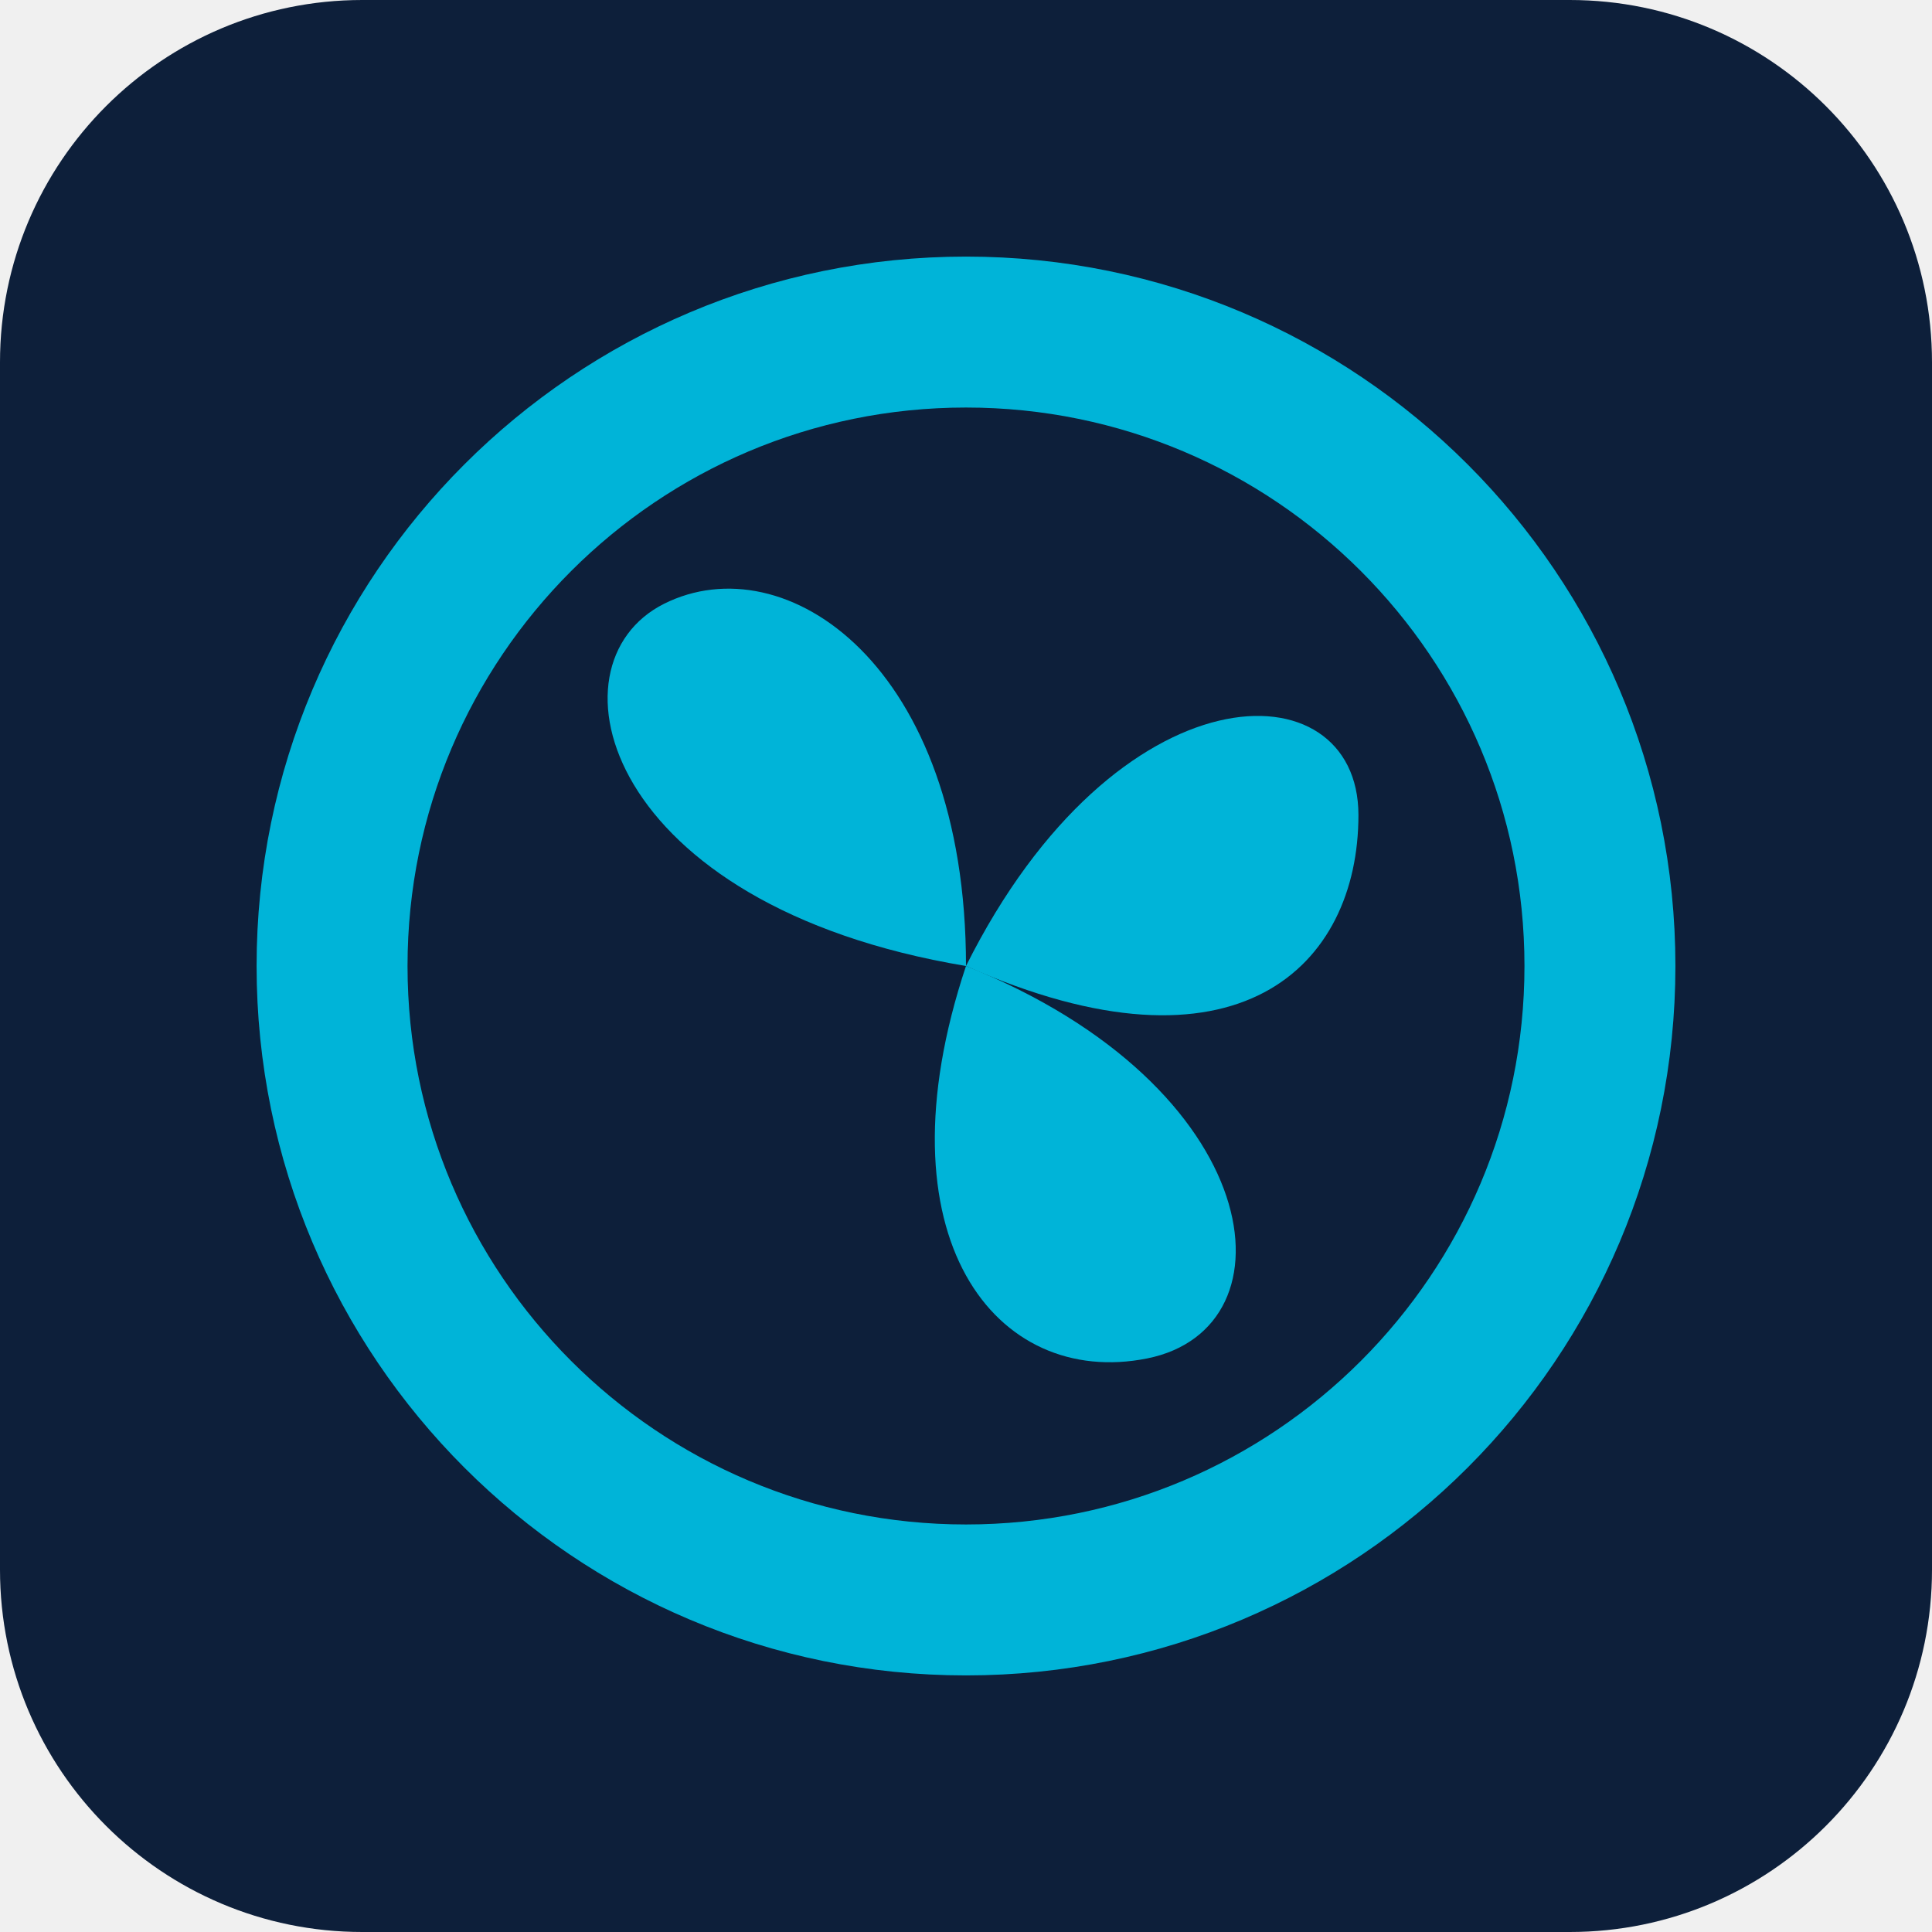
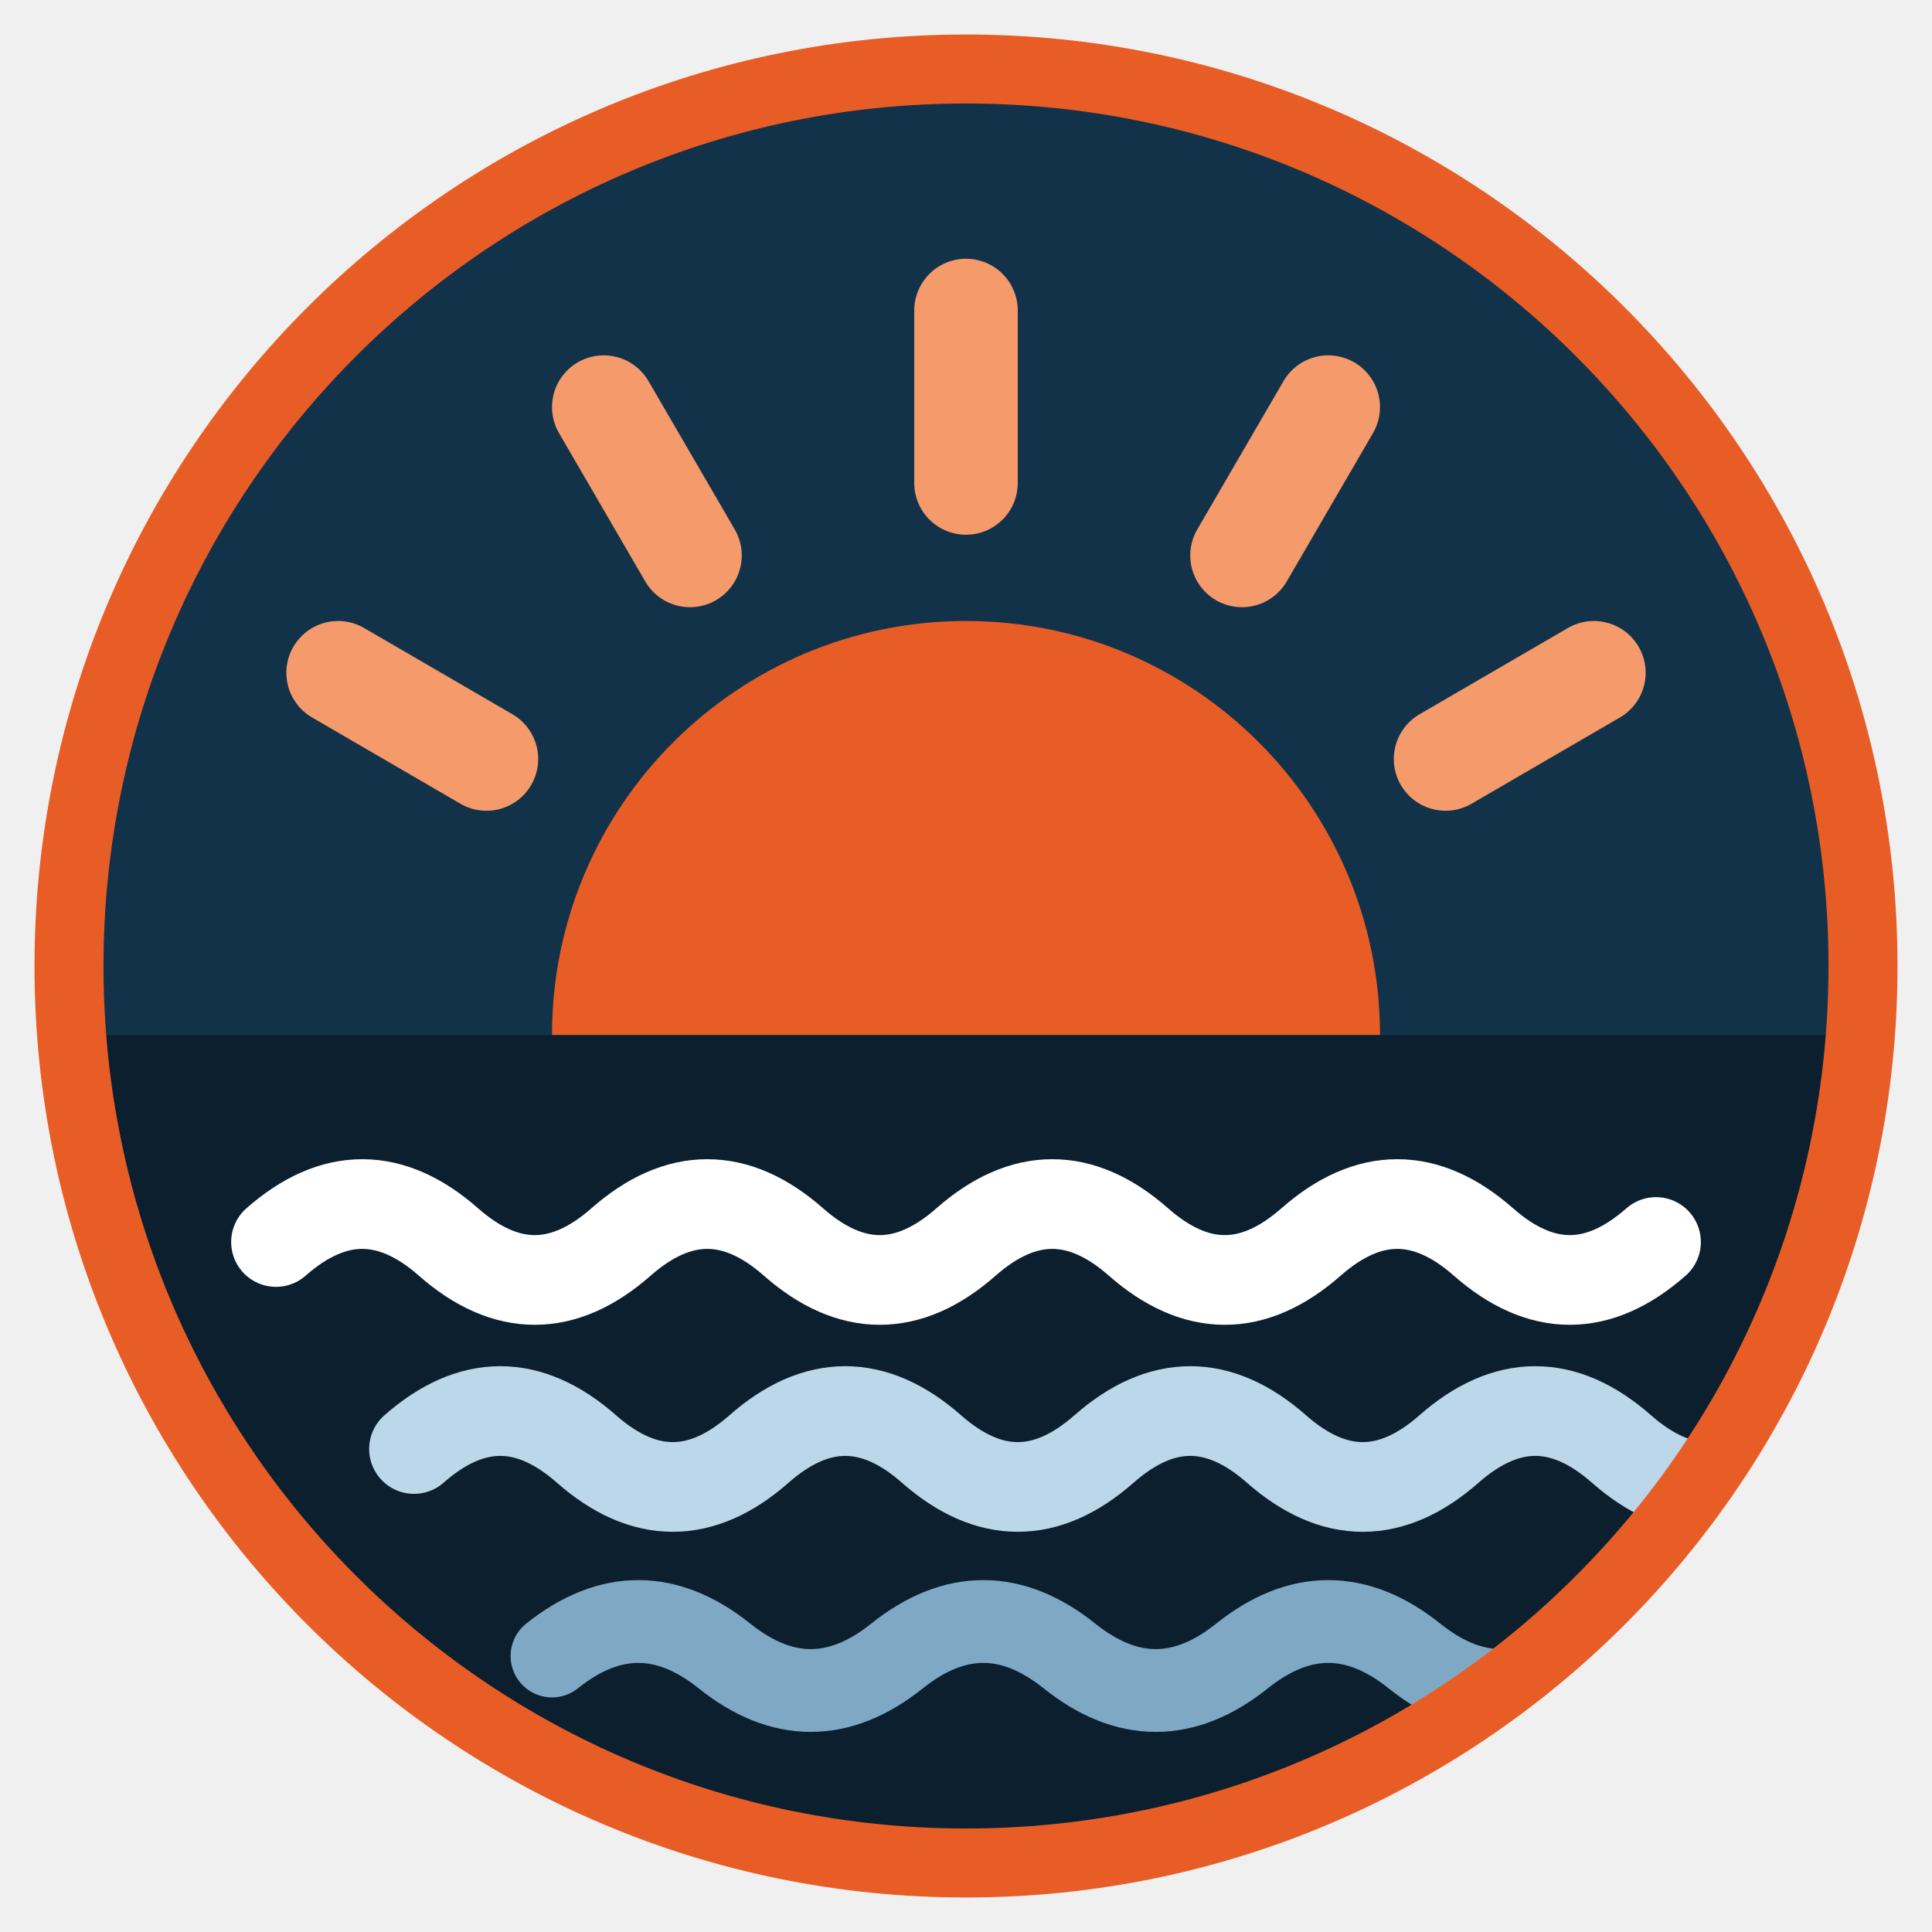
- <svg xmlns="http://www.w3.org/2000/svg" viewBox="0 0 64 64">
-   <rect width="64" height="64" rx="12" fill="#0d1f3a" />
-   <circle cx="32" cy="32" r="21" fill="none" stroke="#00b4d8" stroke-width="5" />
-   <path d="M32 32 C32 22 26 18 22 20 C18 22 20 30 32 32 Z" fill="#00b4d8" />
-   <path d="M32 32 C41 36 45 32 45 27 C45 22 37 22 32 32 Z" fill="#00b4d8" />
-   <path d="M32 32 C29 41 33 46 38 45 C43 44 42 36 32 32 Z" fill="#00b4d8" />
+ <svg xmlns="http://www.w3.org/2000/svg" viewBox="0 0 56 56" width="56" height="56">
+   <defs>
+     <clipPath id="dac">
+       <circle cx="28" cy="28" r="26" />
+     </clipPath>
+   </defs>
+   <circle cx="28" cy="28" r="26" fill="#12324a" />
+   <g clip-path="url(#dac)">
+     <circle cx="28" cy="30" r="12" fill="#e85d26" />
+     <line x1="14.1" y1="22.0" x2="9.8" y2="19.5" stroke="#f59a6b" stroke-width="3" stroke-linecap="round" />
+     <line x1="20.0" y1="16.1" x2="17.5" y2="11.8" stroke="#f59a6b" stroke-width="3" stroke-linecap="round" />
+     <line x1="28.0" y1="14.0" x2="28.0" y2="9.0" stroke="#f59a6b" stroke-width="3" stroke-linecap="round" />
+     <line x1="36.0" y1="16.1" x2="38.5" y2="11.8" stroke="#f59a6b" stroke-width="3" stroke-linecap="round" />
+     <line x1="41.9" y1="22.0" x2="46.2" y2="19.5" stroke="#f59a6b" stroke-width="3" stroke-linecap="round" />
+     <rect x="0" y="30" width="56" height="30" fill="#0c1f2e" />
+     <path d="M8,36 q2.5,-2.2 5.0,0 t5.0,0 q2.5,-2.2 5.0,0 t5.0,0 q2.5,-2.2 5.0,0 t5.0,0 q2.5,-2.2 5.0,0 t5.0,0" fill="none" stroke="#ffffff" stroke-width="2.6" stroke-linecap="round" />
+     <path d="M12,42 q2.5,-2.2 5.0,0 t5.0,0 q2.5,-2.2 5.0,0 t5.0,0 q2.5,-2.2 5.0,0 t5.0,0 q2.5,-2.2 5.0,0 t5.0,0" fill="none" stroke="#bcd7ea" stroke-width="2.6" stroke-linecap="round" />
+     <path d="M16,48 q2.5,-2 5.0,0 t5.0,0 q2.5,-2 5.0,0 t5.0,0 q2.5,-2 5.0,0 t5.0,0" fill="none" stroke="#7fa8c4" stroke-width="2.4" stroke-linecap="round" />
+   </g>
+   <circle cx="28" cy="28" r="26" fill="none" stroke="#e85d26" stroke-width="2" />
</svg>
